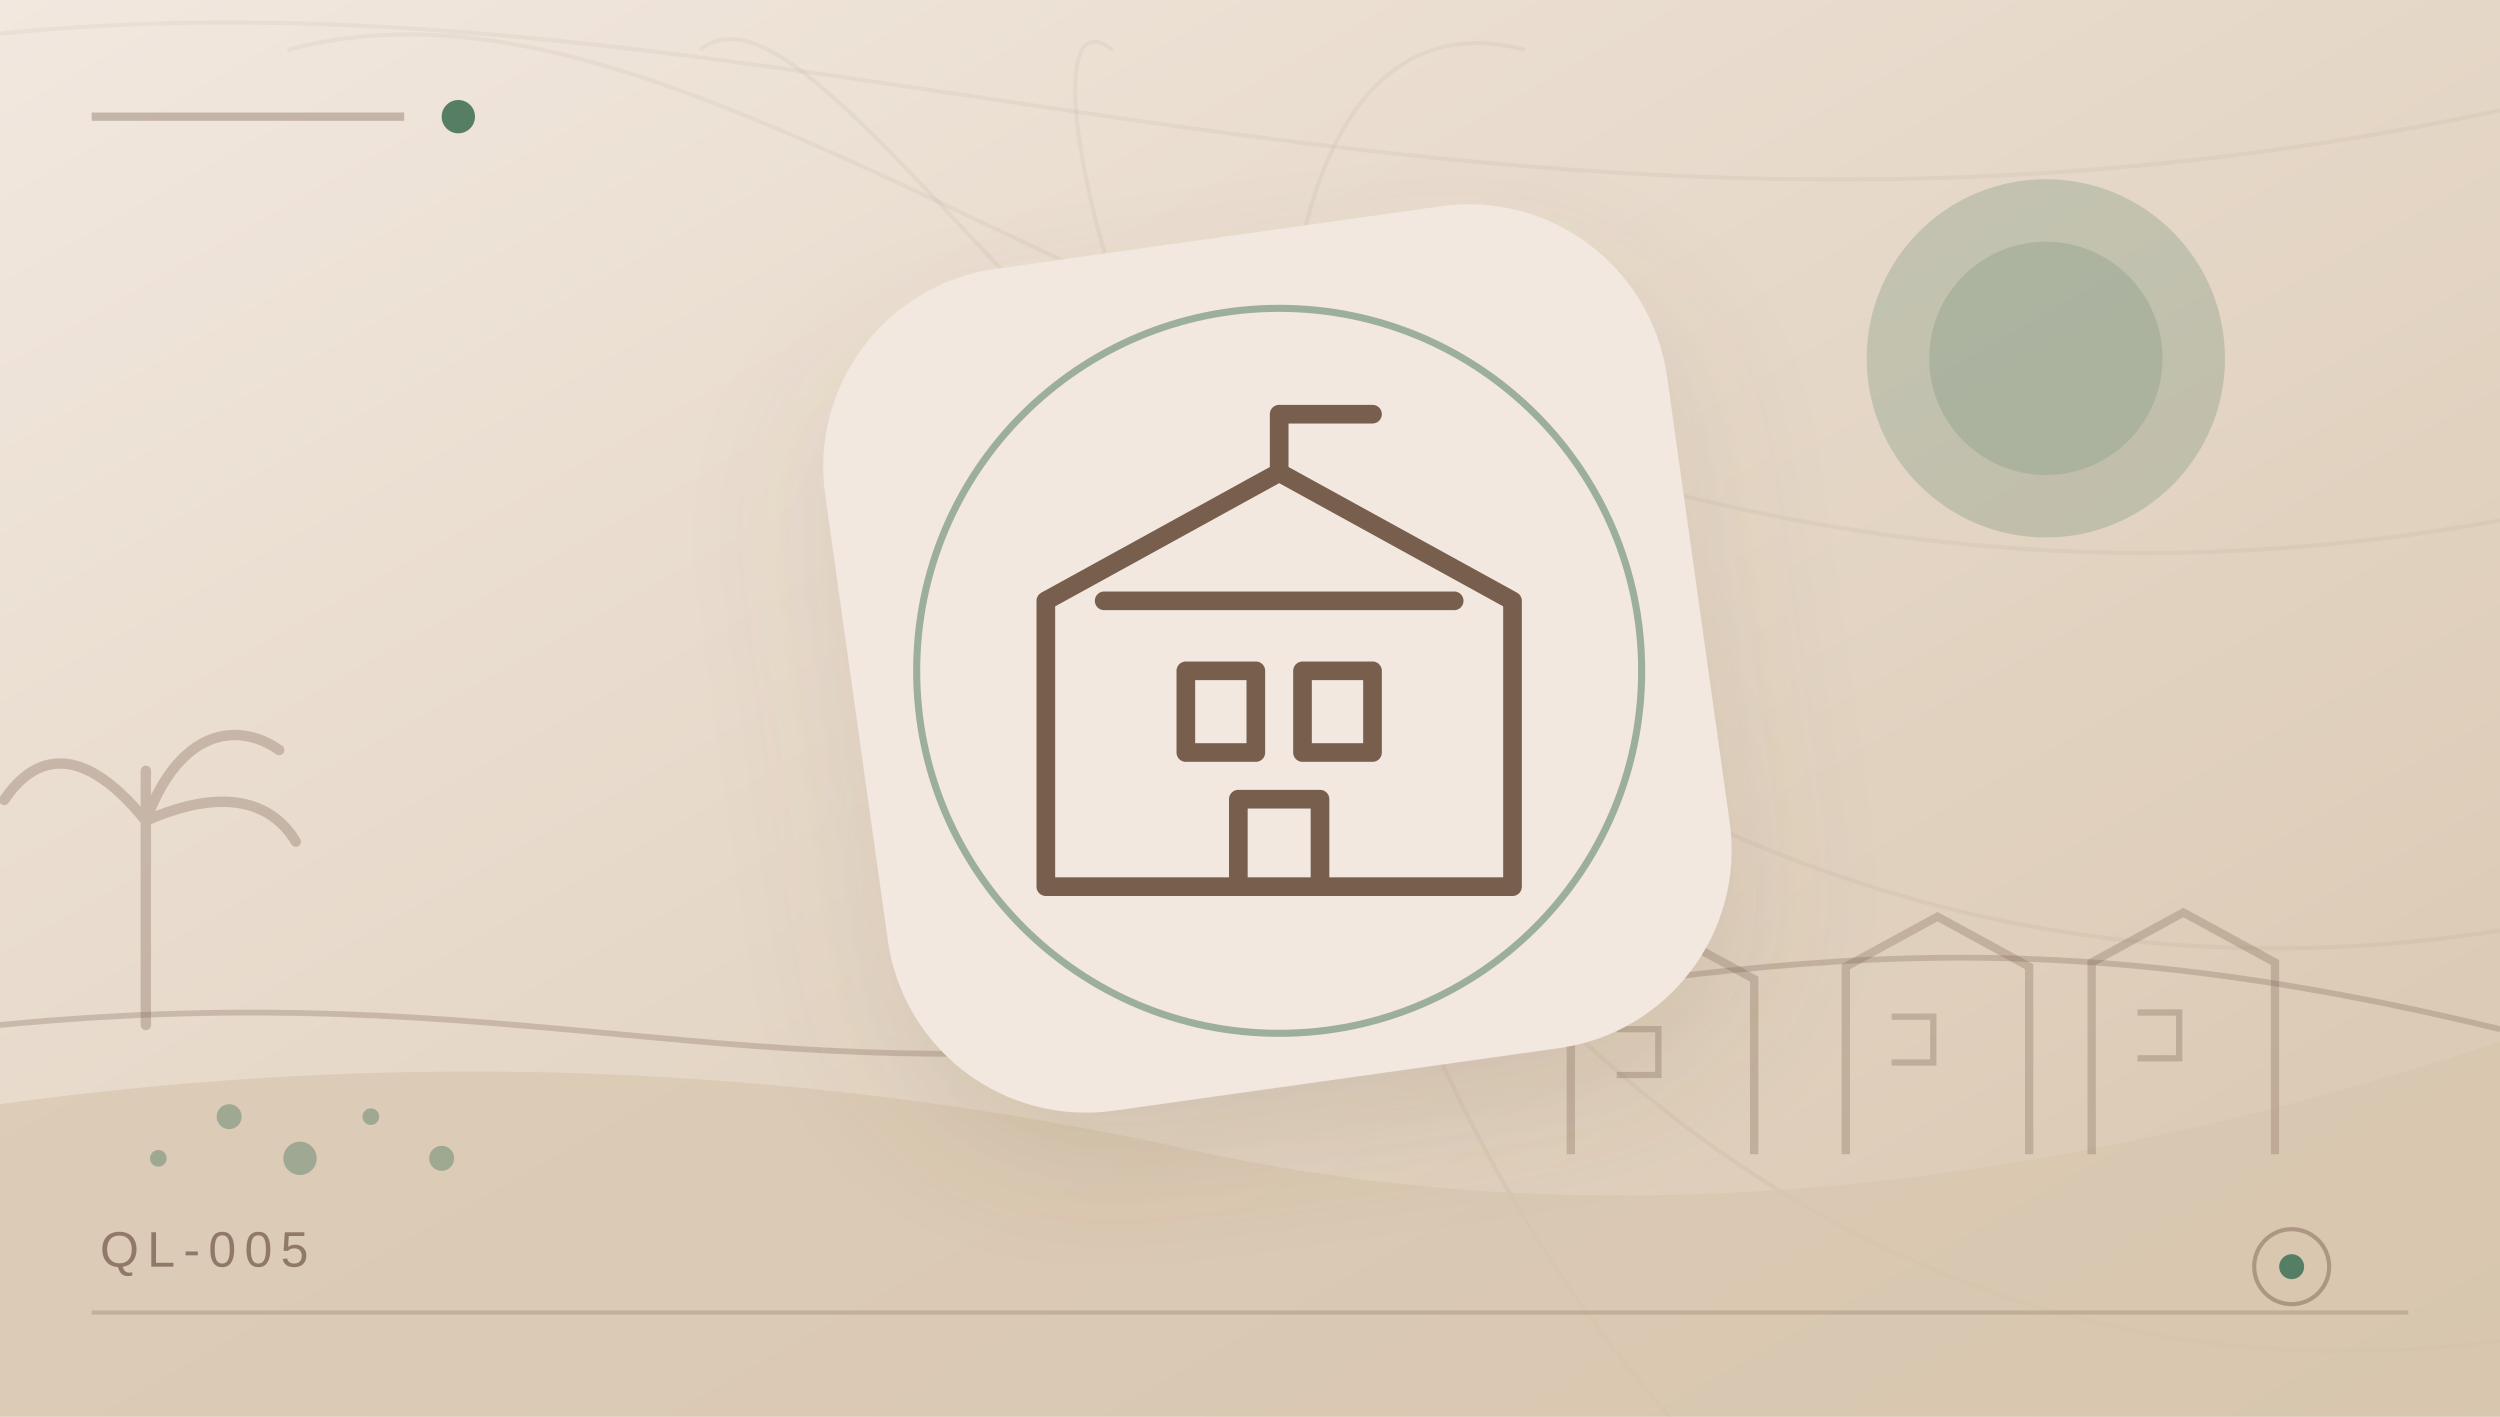
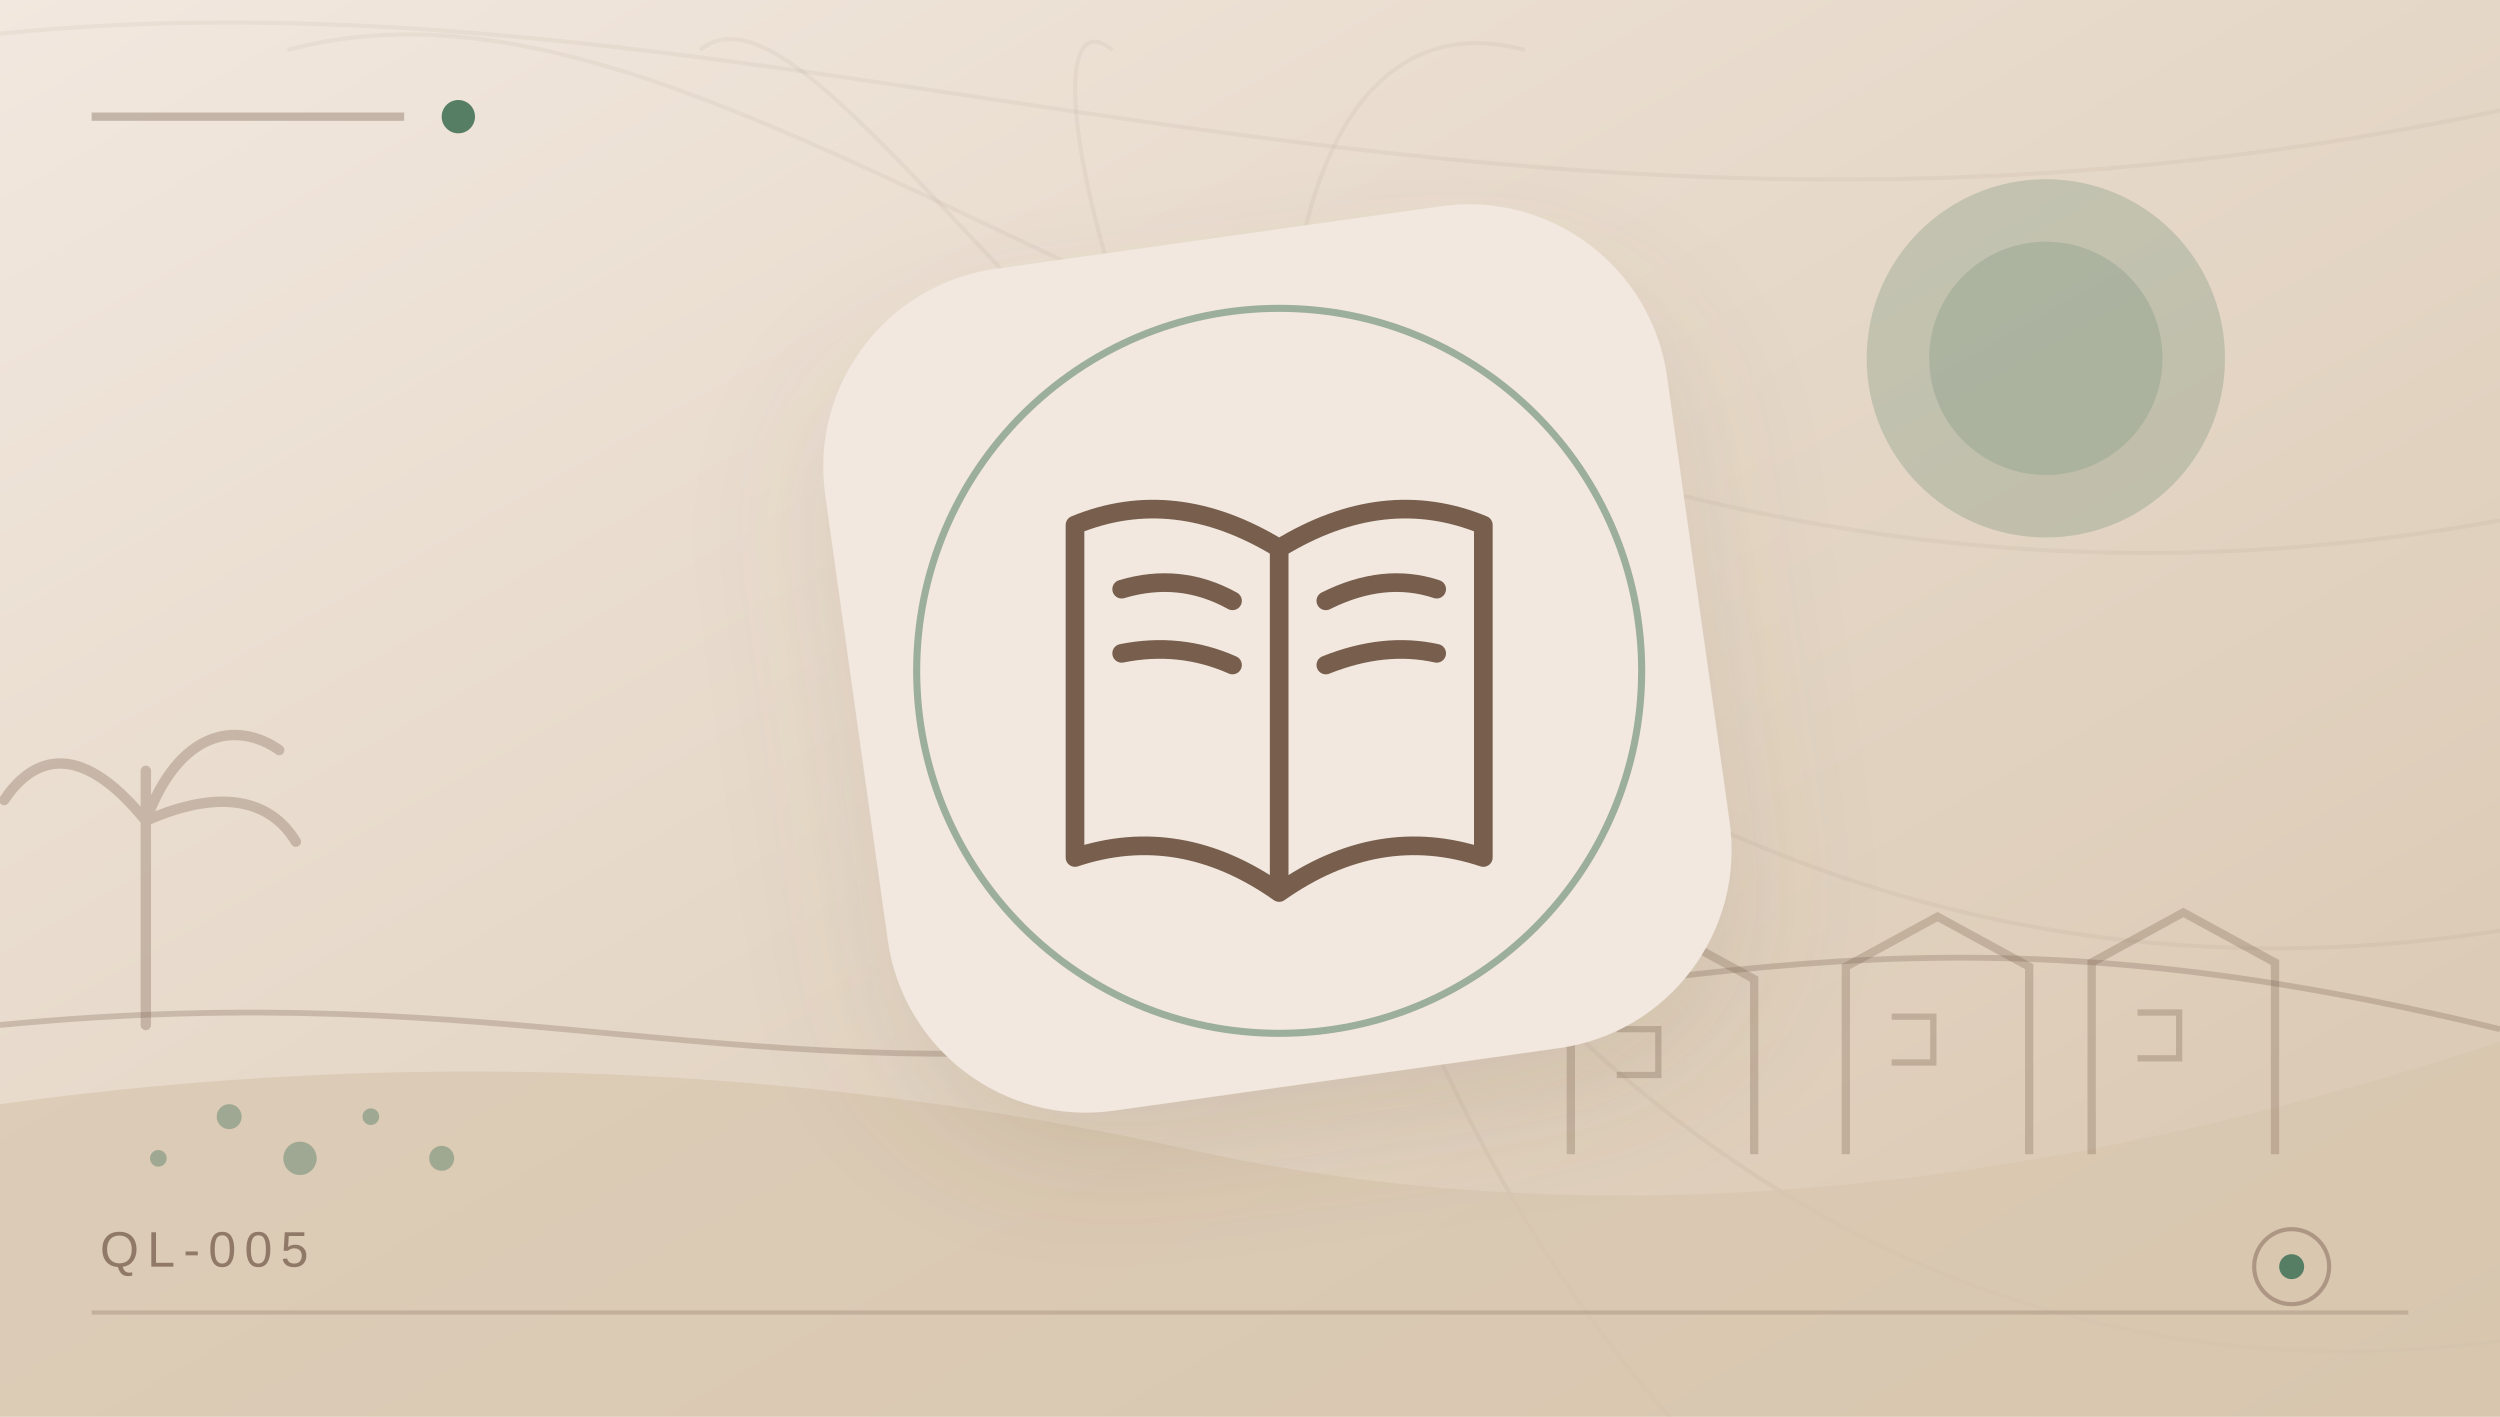
<svg xmlns="http://www.w3.org/2000/svg" viewBox="0 0 600 340" width="600" height="340">
  <defs>
    <linearGradient id="bg" x2="1" y2="1">
      <stop stop-color="#f2e8df" />
      <stop offset="1" stop-color="#d8c6af" />
    </linearGradient>
    <filter id="shadow" x="-40%" y="-40%" width="180%" height="180%">
      <feDropShadow dx="0" dy="13" stdDeviation="15" flood-color="#775e4d" flood-opacity=".14" />
    </filter>
  </defs>
  <rect width="600" height="340" fill="url(#bg)" />
  <path d="M-30 12C180 -22 355 90 632 19" fill="none" stroke="#775e4d" opacity=".065" />
  <path d="M69 12C195 -22 346 189 632 118" fill="none" stroke="#775e4d" opacity=".065" />
  <path d="M168 12C210 -22 337 288 632 217" fill="none" stroke="#775e4d" opacity=".065" />
  <path d="M267 12C225 -22 328 387 632 316" fill="none" stroke="#775e4d" opacity=".065" />
  <path d="M366 12C240 -22 319 486 632 415" fill="none" stroke="#775e4d" opacity=".065" />
  <circle cx="491" cy="86" r="43" fill="#557e65" opacity=".24" />
  <circle cx="491" cy="86" r="28" fill="#557e65" opacity=".2" />
  <path d="M0 246C124 234 175 263 293 249s175-34 307-2" fill="none" stroke="#775e4d" stroke-width="1.4" opacity=".27" />
  <path d="M0 265Q145 245 286 276T600 250v90H0Z" fill="#d8c6af" opacity=".72" />
  <path d="M377 277v-42l22-12 22 12v42" fill="none" stroke="#775e4d" stroke-width="2" opacity=".28" />
  <path d="M388 247h10v11h-10" fill="none" stroke="#775e4d" stroke-width="1.5" opacity=".3" />
  <path d="M443 277v-45l22-12 22 12v45" fill="none" stroke="#775e4d" stroke-width="2" opacity=".28" />
  <path d="M454 244h10v11h-10" fill="none" stroke="#775e4d" stroke-width="1.5" opacity=".3" />
  <path d="M502 277v-46l22-12 22 12v46" fill="none" stroke="#775e4d" stroke-width="2" opacity=".28" />
  <path d="M513 243h10v11h-10" fill="none" stroke="#775e4d" stroke-width="1.5" opacity=".3" />
  <circle cx="38" cy="278" r="2" fill="#557e65" opacity=".45" />
  <circle cx="55" cy="268" r="3" fill="#557e65" opacity=".45" />
  <circle cx="72" cy="278" r="4" fill="#557e65" opacity=".45" />
  <circle cx="89" cy="268" r="2" fill="#557e65" opacity=".45" />
  <circle cx="106" cy="278" r="3" fill="#557e65" opacity=".45" />
  <path d="M35 246v-61m0 12c-17-21-28-14-34-5m34 5c8-22 22-24 32-17m-32 17c18-8 30-5 36 5" fill="none" stroke="#775e4d" stroke-width="2.5" stroke-linecap="round" opacity=".31" />
  <rect x="205" y="56" width="204" height="204" rx="48" fill="#f2e8df" transform="rotate(-8 307 161)" filter="url(#shadow)" />
  <circle cx="307" cy="161" r="87" fill="none" stroke="#557e65" stroke-width="1.7" opacity=".55" />
  <g transform="translate(223 77) scale(1.4)" fill="none" stroke="#775e4d" stroke-width="3.2" stroke-linecap="round" stroke-linejoin="round">
-     <path d="m20 48 40-22 40 22v49H20zM30 48h60M44 60h12v14H44zM64 60h12v14H64zM53 97V82h14v15M60 26V16m0 0h16" />
+     <path d="M25 35q17-7 35 4 18-11 35-4v57q-18-6-35 6-17-12-35-6zM60 39v59M33 46q10-3 19 2m-19 9q10-2 19 2m16-11q10-5 19-2m-19 13q10-4 19-2" />
  </g>
  <path d="M22 28h75" stroke="#775e4d" stroke-width="2" opacity=".36" />
  <circle cx="110" cy="28" r="4" fill="#557e65" />
  <path d="M22 315h556" stroke="#775e4d" stroke-width="1" opacity=".24" />
  <text x="24" y="304" font-family="Arial,sans-serif" font-size="12" letter-spacing="2" fill="#775e4d" opacity=".75">QL-005</text>
  <circle cx="550" cy="304" r="9" fill="none" stroke="#775e4d" opacity=".45" />
  <circle cx="550" cy="304" r="3" fill="#557e65" />
</svg>
